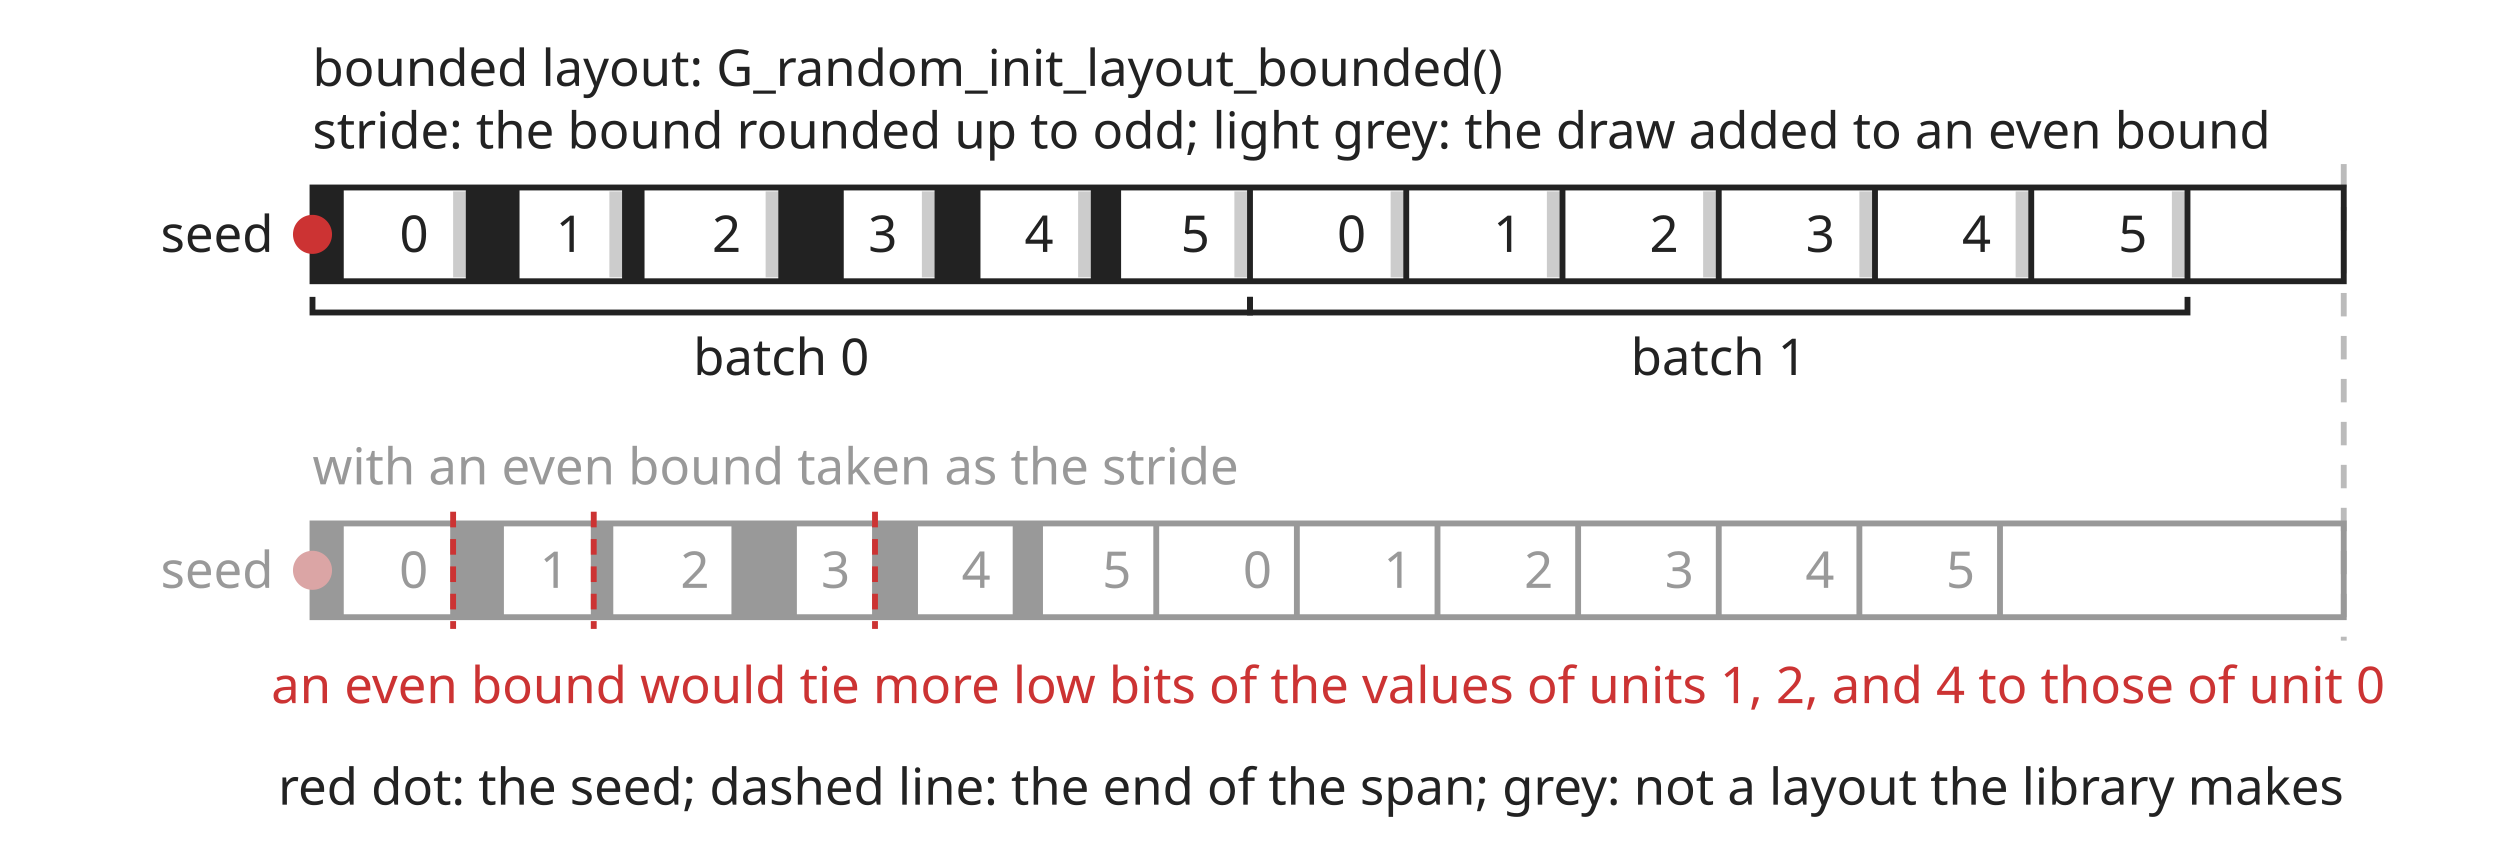
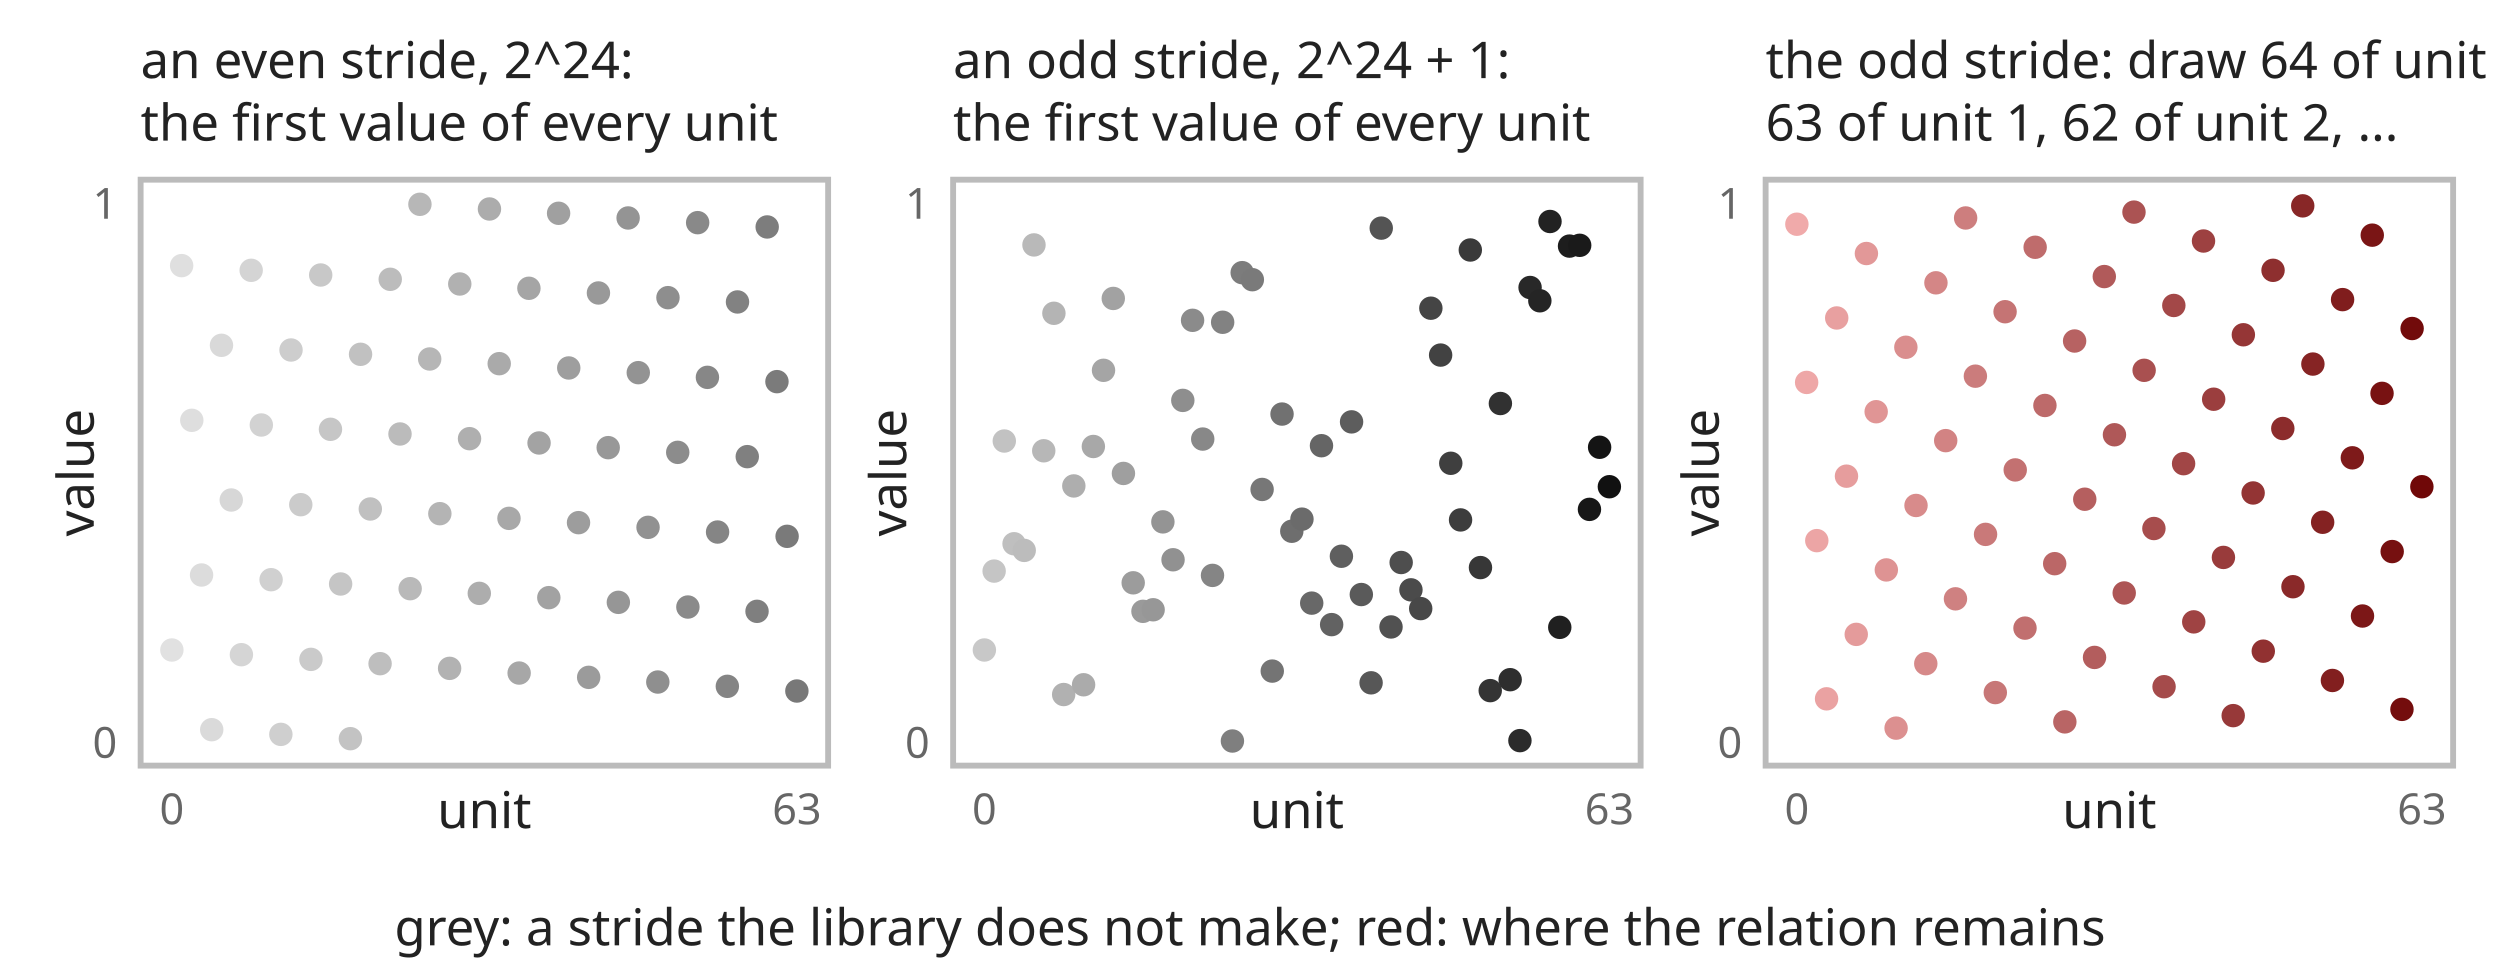
- <svg xmlns="http://www.w3.org/2000/svg" width="640" height="222" viewBox="0 0 640 222" font-family="sans-serif" font-size="13" fill="#222">
-   <line x1="600" y1="42" x2="600" y2="164" stroke="#bbb" stroke-width="1.5" stroke-dasharray="6 5" />
-   <text x="80.0" y="22.0">bounded layout: G_random_init_layout_bounded()</text>
-   <text x="80.0" y="38.0">stride: the bound rounded up to odd; light grey: the draw added to an even bound</text>
-   <rect x="80" y="48" width="520" height="24" fill="none" stroke="#222" stroke-width="1.5" />
-   <rect x="80.0" y="48" width="8" height="24" fill="#222" />
-   <rect x="116.0" y="49" width="4" height="22" fill="#ccc" />
-   <text x="106.0" y="64.5" text-anchor="middle">0</text>
-   <line x1="120.0" y1="48" x2="120.0" y2="72" stroke="#222" stroke-width="1.5" />
-   <rect x="120.0" y="48" width="13" height="24" fill="#222" />
-   <rect x="156.0" y="49" width="4" height="22" fill="#ccc" />
-   <text x="146.0" y="64.5" text-anchor="middle">1</text>
-   <line x1="160.0" y1="48" x2="160.0" y2="72" stroke="#222" stroke-width="1.5" />
-   <rect x="160.0" y="48" width="5" height="24" fill="#222" />
-   <rect x="196.0" y="49" width="4" height="22" fill="#ccc" />
-   <text x="186.0" y="64.5" text-anchor="middle">2</text>
-   <line x1="200.0" y1="48" x2="200.0" y2="72" stroke="#222" stroke-width="1.5" />
-   <rect x="200.0" y="48" width="16" height="24" fill="#222" />
-   <rect x="236.0" y="49" width="4" height="22" fill="#ccc" />
-   <text x="226.0" y="64.5" text-anchor="middle">3</text>
-   <line x1="240.0" y1="48" x2="240.0" y2="72" stroke="#222" stroke-width="1.5" />
-   <rect x="240.0" y="48" width="11" height="24" fill="#222" />
-   <rect x="276.0" y="49" width="4" height="22" fill="#ccc" />
-   <text x="266.0" y="64.5" text-anchor="middle">4</text>
-   <line x1="280.0" y1="48" x2="280.0" y2="72" stroke="#222" stroke-width="1.5" />
-   <rect x="280.0" y="48" width="7" height="24" fill="#222" />
-   <rect x="316.0" y="49" width="4" height="22" fill="#ccc" />
-   <text x="306.0" y="64.5" text-anchor="middle">5</text>
-   <line x1="320.0" y1="48" x2="320.0" y2="72" stroke="#222" stroke-width="1.5" />
-   <rect x="356.0" y="49" width="4" height="22" fill="#ccc" />
-   <text x="346.0" y="64.5" text-anchor="middle">0</text>
-   <line x1="360.0" y1="48" x2="360.0" y2="72" stroke="#222" stroke-width="1.5" />
-   <rect x="396.0" y="49" width="4" height="22" fill="#ccc" />
-   <text x="386.0" y="64.5" text-anchor="middle">1</text>
-   <line x1="400.0" y1="48" x2="400.0" y2="72" stroke="#222" stroke-width="1.5" />
-   <rect x="436.0" y="49" width="4" height="22" fill="#ccc" />
-   <text x="426.0" y="64.5" text-anchor="middle">2</text>
-   <line x1="440.0" y1="48" x2="440.0" y2="72" stroke="#222" stroke-width="1.5" />
-   <rect x="476.0" y="49" width="4" height="22" fill="#ccc" />
-   <text x="466.0" y="64.5" text-anchor="middle">3</text>
-   <line x1="480.0" y1="48" x2="480.0" y2="72" stroke="#222" stroke-width="1.5" />
-   <rect x="516.0" y="49" width="4" height="22" fill="#ccc" />
-   <text x="506.0" y="64.5" text-anchor="middle">4</text>
-   <line x1="520.0" y1="48" x2="520.0" y2="72" stroke="#222" stroke-width="1.5" />
-   <rect x="556.0" y="49" width="4" height="22" fill="#ccc" />
-   <text x="546.0" y="64.5" text-anchor="middle">5</text>
-   <line x1="560.0" y1="48" x2="560.0" y2="72" stroke="#222" stroke-width="1.5" />
-   <circle cx="80" cy="60" r="5" fill="#c33" />
-   <text x="70.0" y="64.5" text-anchor="end">seed</text>
-   <path d="M 80.0 76 L 80.0 80 L 320.0 80 L 320.0 76" fill="none" stroke="#222" stroke-width="1.5" />
-   <text x="200.0" y="96.0" text-anchor="middle">batch 0</text>
-   <path d="M 320.0 76 L 320.0 80 L 560.0 80 L 560.0 76" fill="none" stroke="#222" stroke-width="1.5" />
-   <text x="440.0" y="96.0" text-anchor="middle">batch 1</text>
-   <text x="80.0" y="124.0" fill="#999">with an even bound taken as the stride</text>
-   <rect x="80" y="134" width="520" height="24" fill="none" stroke="#999" stroke-width="1.5" />
-   <rect x="80.0" y="134" width="8" height="24" fill="#999" />
-   <text x="105.9" y="150.5" text-anchor="middle" fill="#999">0</text>
-   <line x1="116.0" y1="134" x2="116.0" y2="158" stroke="#999" stroke-width="1.5" />
-   <rect x="116.0" y="134" width="13" height="24" fill="#999" />
-   <text x="141.9" y="150.5" text-anchor="middle" fill="#999">1</text>
-   <line x1="152.0" y1="134" x2="152.0" y2="158" stroke="#999" stroke-width="1.5" />
-   <rect x="152.0" y="134" width="5" height="24" fill="#999" />
-   <text x="177.9" y="150.5" text-anchor="middle" fill="#999">2</text>
-   <line x1="188.0" y1="134" x2="188.0" y2="158" stroke="#999" stroke-width="1.5" />
-   <rect x="188.0" y="134" width="16" height="24" fill="#999" />
-   <text x="213.9" y="150.5" text-anchor="middle" fill="#999">3</text>
-   <line x1="224.0" y1="134" x2="224.0" y2="158" stroke="#999" stroke-width="1.5" />
-   <rect x="224.0" y="134" width="11" height="24" fill="#999" />
-   <text x="249.9" y="150.5" text-anchor="middle" fill="#999">4</text>
-   <line x1="260.0" y1="134" x2="260.0" y2="158" stroke="#999" stroke-width="1.5" />
-   <rect x="260.0" y="134" width="7" height="24" fill="#999" />
-   <text x="285.9" y="150.5" text-anchor="middle" fill="#999">5</text>
-   <line x1="296.0" y1="134" x2="296.0" y2="158" stroke="#999" stroke-width="1.5" />
-   <text x="321.9" y="150.5" text-anchor="middle" fill="#999">0</text>
-   <line x1="332.0" y1="134" x2="332.0" y2="158" stroke="#999" stroke-width="1.5" />
-   <text x="357.9" y="150.5" text-anchor="middle" fill="#999">1</text>
-   <line x1="368.0" y1="134" x2="368.0" y2="158" stroke="#999" stroke-width="1.5" />
-   <text x="393.9" y="150.5" text-anchor="middle" fill="#999">2</text>
-   <line x1="404.0" y1="134" x2="404.0" y2="158" stroke="#999" stroke-width="1.5" />
-   <text x="429.9" y="150.5" text-anchor="middle" fill="#999">3</text>
-   <line x1="440.0" y1="134" x2="440.0" y2="158" stroke="#999" stroke-width="1.5" />
-   <text x="465.9" y="150.5" text-anchor="middle" fill="#999">4</text>
-   <line x1="476.0" y1="134" x2="476.0" y2="158" stroke="#999" stroke-width="1.5" />
-   <text x="501.9" y="150.5" text-anchor="middle" fill="#999">5</text>
-   <line x1="512.0" y1="134" x2="512.0" y2="158" stroke="#999" stroke-width="1.5" />
-   <circle cx="80" cy="146" r="5" fill="#dba5a5" />
-   <text x="70.0" y="150.5" text-anchor="end" fill="#999">seed</text>
-   <line x1="116.0" y1="131" x2="116.0" y2="161" stroke="#c33" stroke-width="1.5" stroke-dasharray="4 3" />
-   <line x1="152.0" y1="131" x2="152.0" y2="161" stroke="#c33" stroke-width="1.5" stroke-dasharray="4 3" />
-   <line x1="224.0" y1="131" x2="224.0" y2="161" stroke="#c33" stroke-width="1.5" stroke-dasharray="4 3" />
-   <text x="340.0" y="180.0" text-anchor="middle" fill="#c33">an even bound would tie more low bits of the values of units 1, 2, and 4 to those of unit 0</text>
-   <text x="600.0" y="206.0" text-anchor="end">red dot: the seed; dashed line: the end of the span; grey: not a layout the library makes</text>
+ <svg xmlns="http://www.w3.org/2000/svg" width="640" height="250" viewBox="0 0 640 250" font-family="sans-serif" font-size="13" fill="#222">
+   <text x="36.0" y="20.0">an even stride, 2^24:</text>
+   <text x="36.0" y="36.0">the first value of every unit</text>
+   <rect x="36" y="46" width="176" height="150" fill="none" stroke="#bbb" stroke-width="1.5" />
+   <circle cx="44.0" cy="166.4" r="3" fill="#e1e1e1" />
+   <circle cx="46.5" cy="68.0" r="3" fill="#dfdfdf" />
+   <circle cx="49.1" cy="107.6" r="3" fill="#dedede" />
+   <circle cx="51.6" cy="147.2" r="3" fill="#dcdcdc" />
+   <circle cx="54.2" cy="186.8" r="3" fill="#dadada" />
+   <circle cx="56.7" cy="88.4" r="3" fill="#d9d9d9" />
+   <circle cx="59.2" cy="128.0" r="3" fill="#d7d7d7" />
+   <circle cx="61.8" cy="167.6" r="3" fill="#d5d5d5" />
+   <circle cx="64.3" cy="69.2" r="3" fill="#d4d4d4" />
+   <circle cx="66.9" cy="108.8" r="3" fill="#d2d2d2" />
+   <circle cx="69.4" cy="148.4" r="3" fill="#d0d0d0" />
+   <circle cx="71.9" cy="188.0" r="3" fill="#cfcfcf" />
+   <circle cx="74.5" cy="89.6" r="3" fill="#cdcdcd" />
+   <circle cx="77.0" cy="129.2" r="3" fill="#cbcbcb" />
+   <circle cx="79.6" cy="168.8" r="3" fill="#cacaca" />
+   <circle cx="82.1" cy="70.4" r="3" fill="#c8c8c8" />
+   <circle cx="84.6" cy="109.9" r="3" fill="#c6c6c6" />
+   <circle cx="87.2" cy="149.5" r="3" fill="#c5c5c5" />
+   <circle cx="89.7" cy="189.1" r="3" fill="#c3c3c3" />
+   <circle cx="92.3" cy="90.7" r="3" fill="#c1c1c1" />
+   <circle cx="94.8" cy="130.3" r="3" fill="#c0c0c0" />
+   <circle cx="97.3" cy="169.9" r="3" fill="#bebebe" />
+   <circle cx="99.9" cy="71.5" r="3" fill="#bcbcbc" />
+   <circle cx="102.4" cy="111.1" r="3" fill="#bbbbbb" />
+   <circle cx="105.0" cy="150.7" r="3" fill="#b9b9b9" />
+   <circle cx="107.5" cy="52.3" r="3" fill="#b7b7b7" />
+   <circle cx="110.0" cy="91.9" r="3" fill="#b6b6b6" />
+   <circle cx="112.6" cy="131.5" r="3" fill="#b4b4b4" />
+   <circle cx="115.1" cy="171.1" r="3" fill="#b2b2b2" />
+   <circle cx="117.7" cy="72.7" r="3" fill="#b1b1b1" />
+   <circle cx="120.2" cy="112.3" r="3" fill="#afafaf" />
+   <circle cx="122.7" cy="151.9" r="3" fill="#adadad" />
+   <circle cx="125.3" cy="53.5" r="3" fill="#acacac" />
+   <circle cx="127.8" cy="93.1" r="3" fill="#aaaaaa" />
+   <circle cx="130.3" cy="132.7" r="3" fill="#a8a8a8" />
+   <circle cx="132.9" cy="172.3" r="3" fill="#a7a7a7" />
+   <circle cx="135.4" cy="73.8" r="3" fill="#a5a5a5" />
+   <circle cx="138.0" cy="113.4" r="3" fill="#a3a3a3" />
+   <circle cx="140.5" cy="153.0" r="3" fill="#a2a2a2" />
+   <circle cx="143.0" cy="54.6" r="3" fill="#a0a0a0" />
+   <circle cx="145.6" cy="94.2" r="3" fill="#9e9e9e" />
+   <circle cx="148.1" cy="133.8" r="3" fill="#9d9d9d" />
+   <circle cx="150.7" cy="173.4" r="3" fill="#9b9b9b" />
+   <circle cx="153.2" cy="75.0" r="3" fill="#999999" />
+   <circle cx="155.7" cy="114.6" r="3" fill="#989898" />
+   <circle cx="158.3" cy="154.2" r="3" fill="#969696" />
+   <circle cx="160.8" cy="55.8" r="3" fill="#949494" />
+   <circle cx="163.4" cy="95.4" r="3" fill="#939393" />
+   <circle cx="165.9" cy="135.0" r="3" fill="#919191" />
+   <circle cx="168.4" cy="174.6" r="3" fill="#8f8f8f" />
+   <circle cx="171.0" cy="76.2" r="3" fill="#8e8e8e" />
+   <circle cx="173.5" cy="115.8" r="3" fill="#8c8c8c" />
+   <circle cx="176.1" cy="155.4" r="3" fill="#8a8a8a" />
+   <circle cx="178.6" cy="57.0" r="3" fill="#898989" />
+   <circle cx="181.1" cy="96.6" r="3" fill="#878787" />
+   <circle cx="183.7" cy="136.2" r="3" fill="#858585" />
+   <circle cx="186.2" cy="175.7" r="3" fill="#848484" />
+   <circle cx="188.8" cy="77.3" r="3" fill="#828282" />
+   <circle cx="191.3" cy="116.9" r="3" fill="#808080" />
+   <circle cx="193.8" cy="156.5" r="3" fill="#7f7f7f" />
+   <circle cx="196.4" cy="58.1" r="3" fill="#7d7d7d" />
+   <circle cx="198.9" cy="97.7" r="3" fill="#7b7b7b" />
+   <circle cx="201.5" cy="137.3" r="3" fill="#7a7a7a" />
+   <circle cx="204.0" cy="176.9" r="3" fill="#787878" />
+   <text x="44.0" y="211.0" text-anchor="middle" fill="#666" font-size="11">0</text>
+   <text x="204.0" y="211.0" text-anchor="middle" fill="#666" font-size="11">63</text>
+   <text x="124.0" y="212.0" text-anchor="middle">unit</text>
+   <text x="30.0" y="194.0" text-anchor="end" fill="#666" font-size="11">0</text>
+   <text x="30.0" y="56.0" text-anchor="end" fill="#666" font-size="11">1</text>
+   <text x="24.0" y="121.0" text-anchor="middle" transform="rotate(-90 24.0 121.0)">value</text>
+   <text x="244.0" y="20.0">an odd stride, 2^24 + 1:</text>
+   <text x="244.0" y="36.0">the first value of every unit</text>
+   <rect x="244" y="46" width="176" height="150" fill="none" stroke="#bbb" stroke-width="1.5" />
+   <circle cx="252.0" cy="166.4" r="3" fill="#c8c8c8" />
+   <circle cx="254.5" cy="146.2" r="3" fill="#c5c5c5" />
+   <circle cx="257.1" cy="112.9" r="3" fill="#c2c2c2" />
+   <circle cx="259.6" cy="139.2" r="3" fill="#bfbfbf" />
+   <circle cx="262.2" cy="140.9" r="3" fill="#bcbcbc" />
+   <circle cx="264.7" cy="62.7" r="3" fill="#b9b9b9" />
+   <circle cx="267.2" cy="115.4" r="3" fill="#b7b7b7" />
+   <circle cx="269.8" cy="80.2" r="3" fill="#b4b4b4" />
+   <circle cx="272.3" cy="177.8" r="3" fill="#b1b1b1" />
+   <circle cx="274.9" cy="124.4" r="3" fill="#aeaeae" />
+   <circle cx="277.4" cy="175.3" r="3" fill="#ababab" />
+   <circle cx="279.9" cy="114.3" r="3" fill="#a8a8a8" />
+   <circle cx="282.5" cy="94.8" r="3" fill="#a5a5a5" />
+   <circle cx="285.0" cy="76.4" r="3" fill="#a2a2a2" />
+   <circle cx="287.6" cy="121.2" r="3" fill="#9f9f9f" />
+   <circle cx="290.1" cy="149.2" r="3" fill="#9c9c9c" />
+   <circle cx="292.6" cy="156.5" r="3" fill="#9a9a9a" />
+   <circle cx="295.2" cy="156.1" r="3" fill="#979797" />
+   <circle cx="297.7" cy="133.6" r="3" fill="#949494" />
+   <circle cx="300.3" cy="143.3" r="3" fill="#919191" />
+   <circle cx="302.8" cy="102.5" r="3" fill="#8e8e8e" />
+   <circle cx="305.3" cy="82.0" r="3" fill="#8b8b8b" />
+   <circle cx="307.9" cy="112.4" r="3" fill="#888888" />
+   <circle cx="310.4" cy="147.3" r="3" fill="#858585" />
+   <circle cx="313.0" cy="82.5" r="3" fill="#828282" />
+   <circle cx="315.5" cy="189.7" r="3" fill="#7f7f7f" />
+   <circle cx="318.0" cy="69.8" r="3" fill="#7c7c7c" />
+   <circle cx="320.6" cy="71.6" r="3" fill="#7a7a7a" />
+   <circle cx="323.1" cy="125.3" r="3" fill="#777777" />
+   <circle cx="325.7" cy="171.8" r="3" fill="#747474" />
+   <circle cx="328.2" cy="106.0" r="3" fill="#717171" />
+   <circle cx="330.7" cy="136.0" r="3" fill="#6e6e6e" />
+   <circle cx="333.3" cy="132.9" r="3" fill="#6b6b6b" />
+   <circle cx="335.8" cy="154.4" r="3" fill="#686868" />
+   <circle cx="338.3" cy="114.1" r="3" fill="#656565" />
+   <circle cx="340.9" cy="159.9" r="3" fill="#626262" />
+   <circle cx="343.4" cy="142.4" r="3" fill="#5f5f5f" />
+   <circle cx="346.0" cy="108.0" r="3" fill="#5d5d5d" />
+   <circle cx="348.5" cy="152.2" r="3" fill="#5a5a5a" />
+   <circle cx="351.0" cy="174.8" r="3" fill="#575757" />
+   <circle cx="353.6" cy="58.4" r="3" fill="#545454" />
+   <circle cx="356.1" cy="160.5" r="3" fill="#515151" />
+   <circle cx="358.7" cy="144.0" r="3" fill="#4e4e4e" />
+   <circle cx="361.2" cy="151.0" r="3" fill="#4b4b4b" />
+   <circle cx="363.7" cy="155.8" r="3" fill="#484848" />
+   <circle cx="366.3" cy="78.9" r="3" fill="#454545" />
+   <circle cx="368.8" cy="90.9" r="3" fill="#424242" />
+   <circle cx="371.4" cy="118.6" r="3" fill="#3f3f3f" />
+   <circle cx="373.9" cy="133.1" r="3" fill="#3d3d3d" />
+   <circle cx="376.4" cy="64.0" r="3" fill="#3a3a3a" />
+   <circle cx="379.0" cy="145.3" r="3" fill="#373737" />
+   <circle cx="381.5" cy="176.8" r="3" fill="#343434" />
+   <circle cx="384.1" cy="103.3" r="3" fill="#313131" />
+   <circle cx="386.6" cy="174.0" r="3" fill="#2e2e2e" />
+   <circle cx="389.1" cy="189.6" r="3" fill="#2b2b2b" />
+   <circle cx="391.7" cy="73.6" r="3" fill="#282828" />
+   <circle cx="394.2" cy="77.0" r="3" fill="#252525" />
+   <circle cx="396.8" cy="56.7" r="3" fill="#222222" />
+   <circle cx="399.3" cy="160.6" r="3" fill="#202020" />
+   <circle cx="401.8" cy="63.0" r="3" fill="#1d1d1d" />
+   <circle cx="404.4" cy="62.8" r="3" fill="#1a1a1a" />
+   <circle cx="406.9" cy="130.4" r="3" fill="#171717" />
+   <circle cx="409.5" cy="114.5" r="3" fill="#141414" />
+   <circle cx="412.0" cy="124.6" r="3" fill="#111111" />
+   <text x="252.0" y="211.0" text-anchor="middle" fill="#666" font-size="11">0</text>
+   <text x="412.0" y="211.0" text-anchor="middle" fill="#666" font-size="11">63</text>
+   <text x="332.0" y="212.0" text-anchor="middle">unit</text>
+   <text x="238.0" y="194.0" text-anchor="end" fill="#666" font-size="11">0</text>
+   <text x="238.0" y="56.0" text-anchor="end" fill="#666" font-size="11">1</text>
+   <text x="232.0" y="121.0" text-anchor="middle" transform="rotate(-90 232.0 121.0)">value</text>
+   <text x="452.0" y="20.0">the odd stride: draw 64 of unit 0,</text>
+   <text x="452.0" y="36.0">63 of unit 1, 62 of unit 2, ...</text>
+   <rect x="452" y="46" width="176" height="150" fill="none" stroke="#bbb" stroke-width="1.5" />
+   <circle cx="460.0" cy="57.4" r="3" fill="#f0aaaa" />
+   <circle cx="462.5" cy="97.9" r="3" fill="#eea7a7" />
+   <circle cx="465.1" cy="138.4" r="3" fill="#eca5a5" />
+   <circle cx="467.6" cy="178.9" r="3" fill="#eaa2a2" />
+   <circle cx="470.2" cy="81.4" r="3" fill="#e8a0a0" />
+   <circle cx="472.7" cy="121.9" r="3" fill="#e69d9d" />
+   <circle cx="475.2" cy="162.4" r="3" fill="#e49b9b" />
+   <circle cx="477.8" cy="64.9" r="3" fill="#e29898" />
+   <circle cx="480.3" cy="105.4" r="3" fill="#e09595" />
+   <circle cx="482.9" cy="145.9" r="3" fill="#de9393" />
+   <circle cx="485.4" cy="186.4" r="3" fill="#dc9090" />
+   <circle cx="487.9" cy="88.9" r="3" fill="#da8e8e" />
+   <circle cx="490.5" cy="129.4" r="3" fill="#d88b8b" />
+   <circle cx="493.0" cy="169.9" r="3" fill="#d68989" />
+   <circle cx="495.6" cy="72.4" r="3" fill="#d48686" />
+   <circle cx="498.1" cy="112.8" r="3" fill="#d28383" />
+   <circle cx="500.6" cy="153.3" r="3" fill="#cf8181" />
+   <circle cx="503.2" cy="55.8" r="3" fill="#cd7e7e" />
+   <circle cx="505.7" cy="96.3" r="3" fill="#cb7c7c" />
+   <circle cx="508.3" cy="136.8" r="3" fill="#c97979" />
+   <circle cx="510.8" cy="177.3" r="3" fill="#c77777" />
+   <circle cx="513.3" cy="79.8" r="3" fill="#c57474" />
+   <circle cx="515.9" cy="120.3" r="3" fill="#c37171" />
+   <circle cx="518.4" cy="160.8" r="3" fill="#c16f6f" />
+   <circle cx="521.0" cy="63.3" r="3" fill="#bf6c6c" />
+   <circle cx="523.5" cy="103.8" r="3" fill="#bd6a6a" />
+   <circle cx="526.0" cy="144.3" r="3" fill="#bb6767" />
+   <circle cx="528.6" cy="184.8" r="3" fill="#b96565" />
+   <circle cx="531.1" cy="87.3" r="3" fill="#b76262" />
+   <circle cx="533.7" cy="127.8" r="3" fill="#b55f5f" />
+   <circle cx="536.2" cy="168.3" r="3" fill="#b35d5d" />
+   <circle cx="538.7" cy="70.8" r="3" fill="#b15a5a" />
+   <circle cx="541.3" cy="111.3" r="3" fill="#af5858" />
+   <circle cx="543.8" cy="151.8" r="3" fill="#ad5555" />
+   <circle cx="546.3" cy="54.3" r="3" fill="#ab5353" />
+   <circle cx="548.9" cy="94.8" r="3" fill="#a95050" />
+   <circle cx="551.4" cy="135.3" r="3" fill="#a74d4d" />
+   <circle cx="554.0" cy="175.8" r="3" fill="#a54b4b" />
+   <circle cx="556.5" cy="78.2" r="3" fill="#a34848" />
+   <circle cx="559.0" cy="118.7" r="3" fill="#a14646" />
+   <circle cx="561.6" cy="159.2" r="3" fill="#9f4343" />
+   <circle cx="564.1" cy="61.7" r="3" fill="#9d4141" />
+   <circle cx="566.7" cy="102.2" r="3" fill="#9b3e3e" />
+   <circle cx="569.2" cy="142.7" r="3" fill="#993b3b" />
+   <circle cx="571.7" cy="183.2" r="3" fill="#973939" />
+   <circle cx="574.3" cy="85.7" r="3" fill="#953636" />
+   <circle cx="576.8" cy="126.2" r="3" fill="#933434" />
+   <circle cx="579.4" cy="166.7" r="3" fill="#913131" />
+   <circle cx="581.9" cy="69.2" r="3" fill="#8e2f2f" />
+   <circle cx="584.4" cy="109.7" r="3" fill="#8c2c2c" />
+   <circle cx="587.0" cy="150.2" r="3" fill="#8a2929" />
+   <circle cx="589.5" cy="52.7" r="3" fill="#882727" />
+   <circle cx="592.1" cy="93.2" r="3" fill="#862424" />
+   <circle cx="594.6" cy="133.7" r="3" fill="#842222" />
+   <circle cx="597.1" cy="174.2" r="3" fill="#821f1f" />
+   <circle cx="599.7" cy="76.7" r="3" fill="#801d1d" />
+   <circle cx="602.2" cy="117.2" r="3" fill="#7e1a1a" />
+   <circle cx="604.8" cy="157.7" r="3" fill="#7c1717" />
+   <circle cx="607.3" cy="60.2" r="3" fill="#7a1515" />
+   <circle cx="609.8" cy="100.7" r="3" fill="#781212" />
+   <circle cx="612.4" cy="141.2" r="3" fill="#761010" />
+   <circle cx="614.9" cy="181.6" r="3" fill="#740d0d" />
+   <circle cx="617.5" cy="84.1" r="3" fill="#720b0b" />
+   <circle cx="620.0" cy="124.6" r="3" fill="#700808" />
+   <text x="460.0" y="211.0" text-anchor="middle" fill="#666" font-size="11">0</text>
+   <text x="620.0" y="211.0" text-anchor="middle" fill="#666" font-size="11">63</text>
+   <text x="540.0" y="212.0" text-anchor="middle">unit</text>
+   <text x="446.0" y="194.0" text-anchor="end" fill="#666" font-size="11">0</text>
+   <text x="446.0" y="56.0" text-anchor="end" fill="#666" font-size="11">1</text>
+   <text x="440.0" y="121.0" text-anchor="middle" transform="rotate(-90 440.0 121.0)">value</text>
+   <text x="320.0" y="242.0" text-anchor="middle">grey: a stride the library does not make; red: where the relation remains</text>
</svg>
